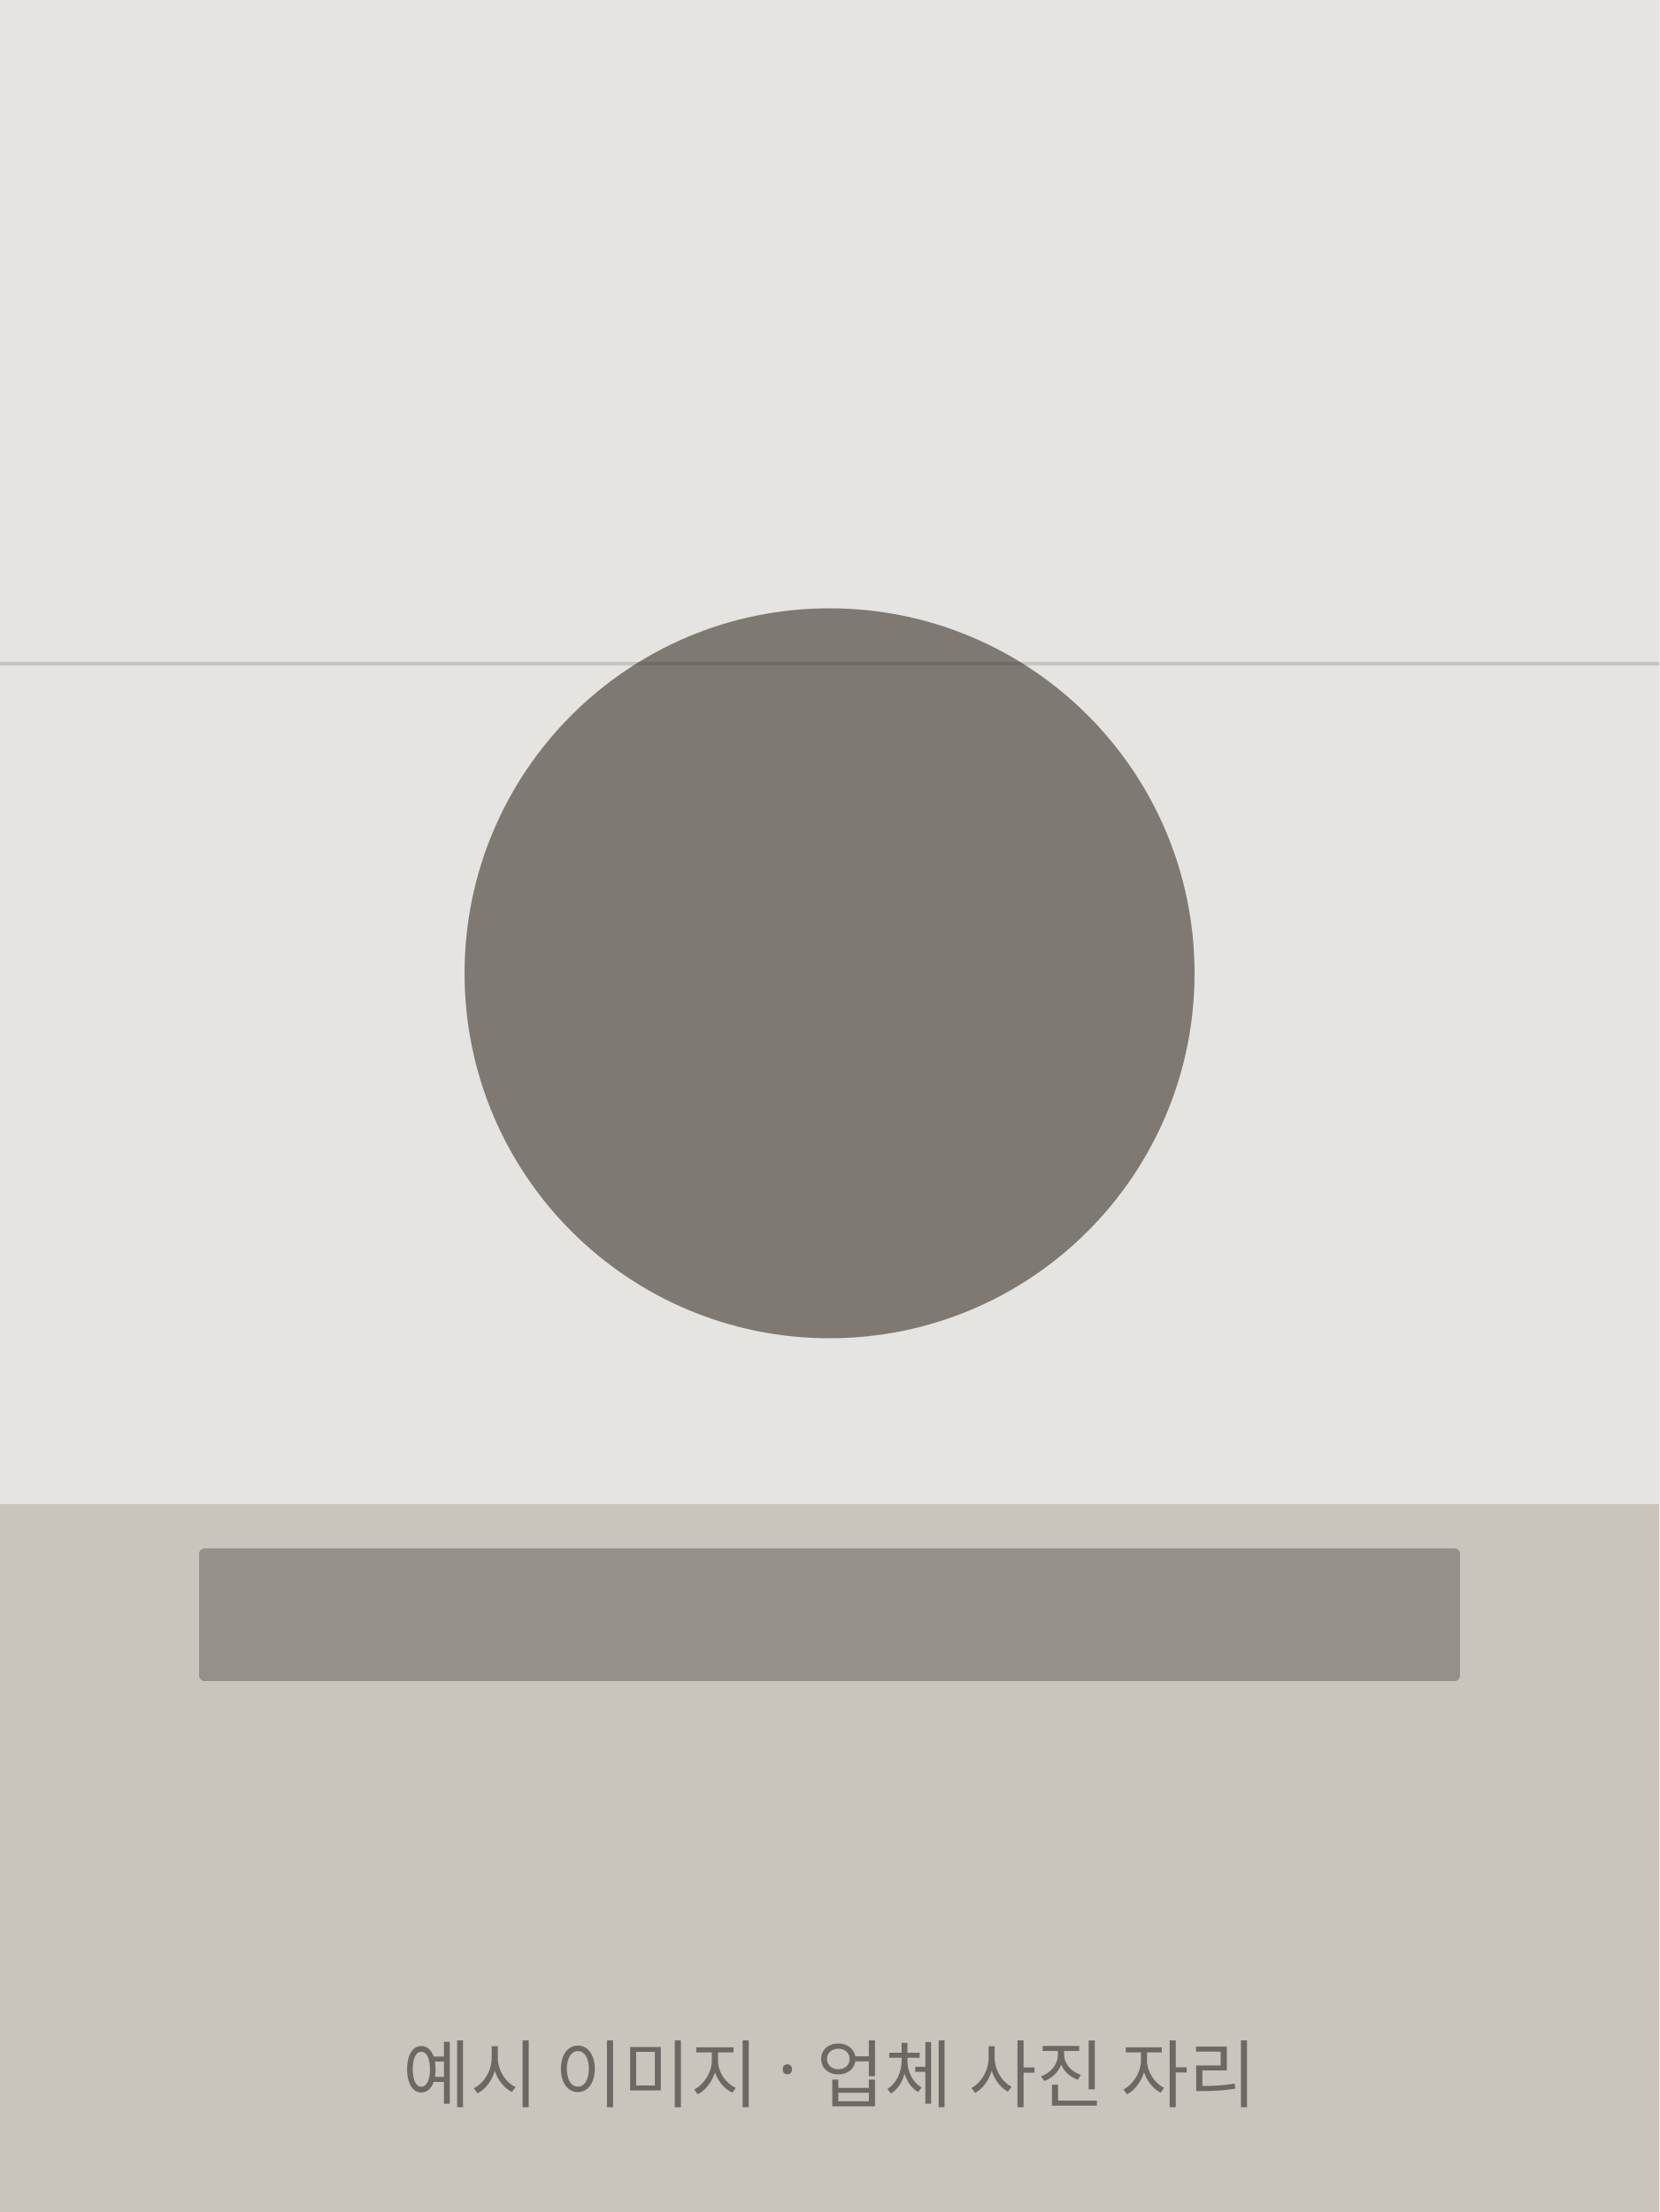
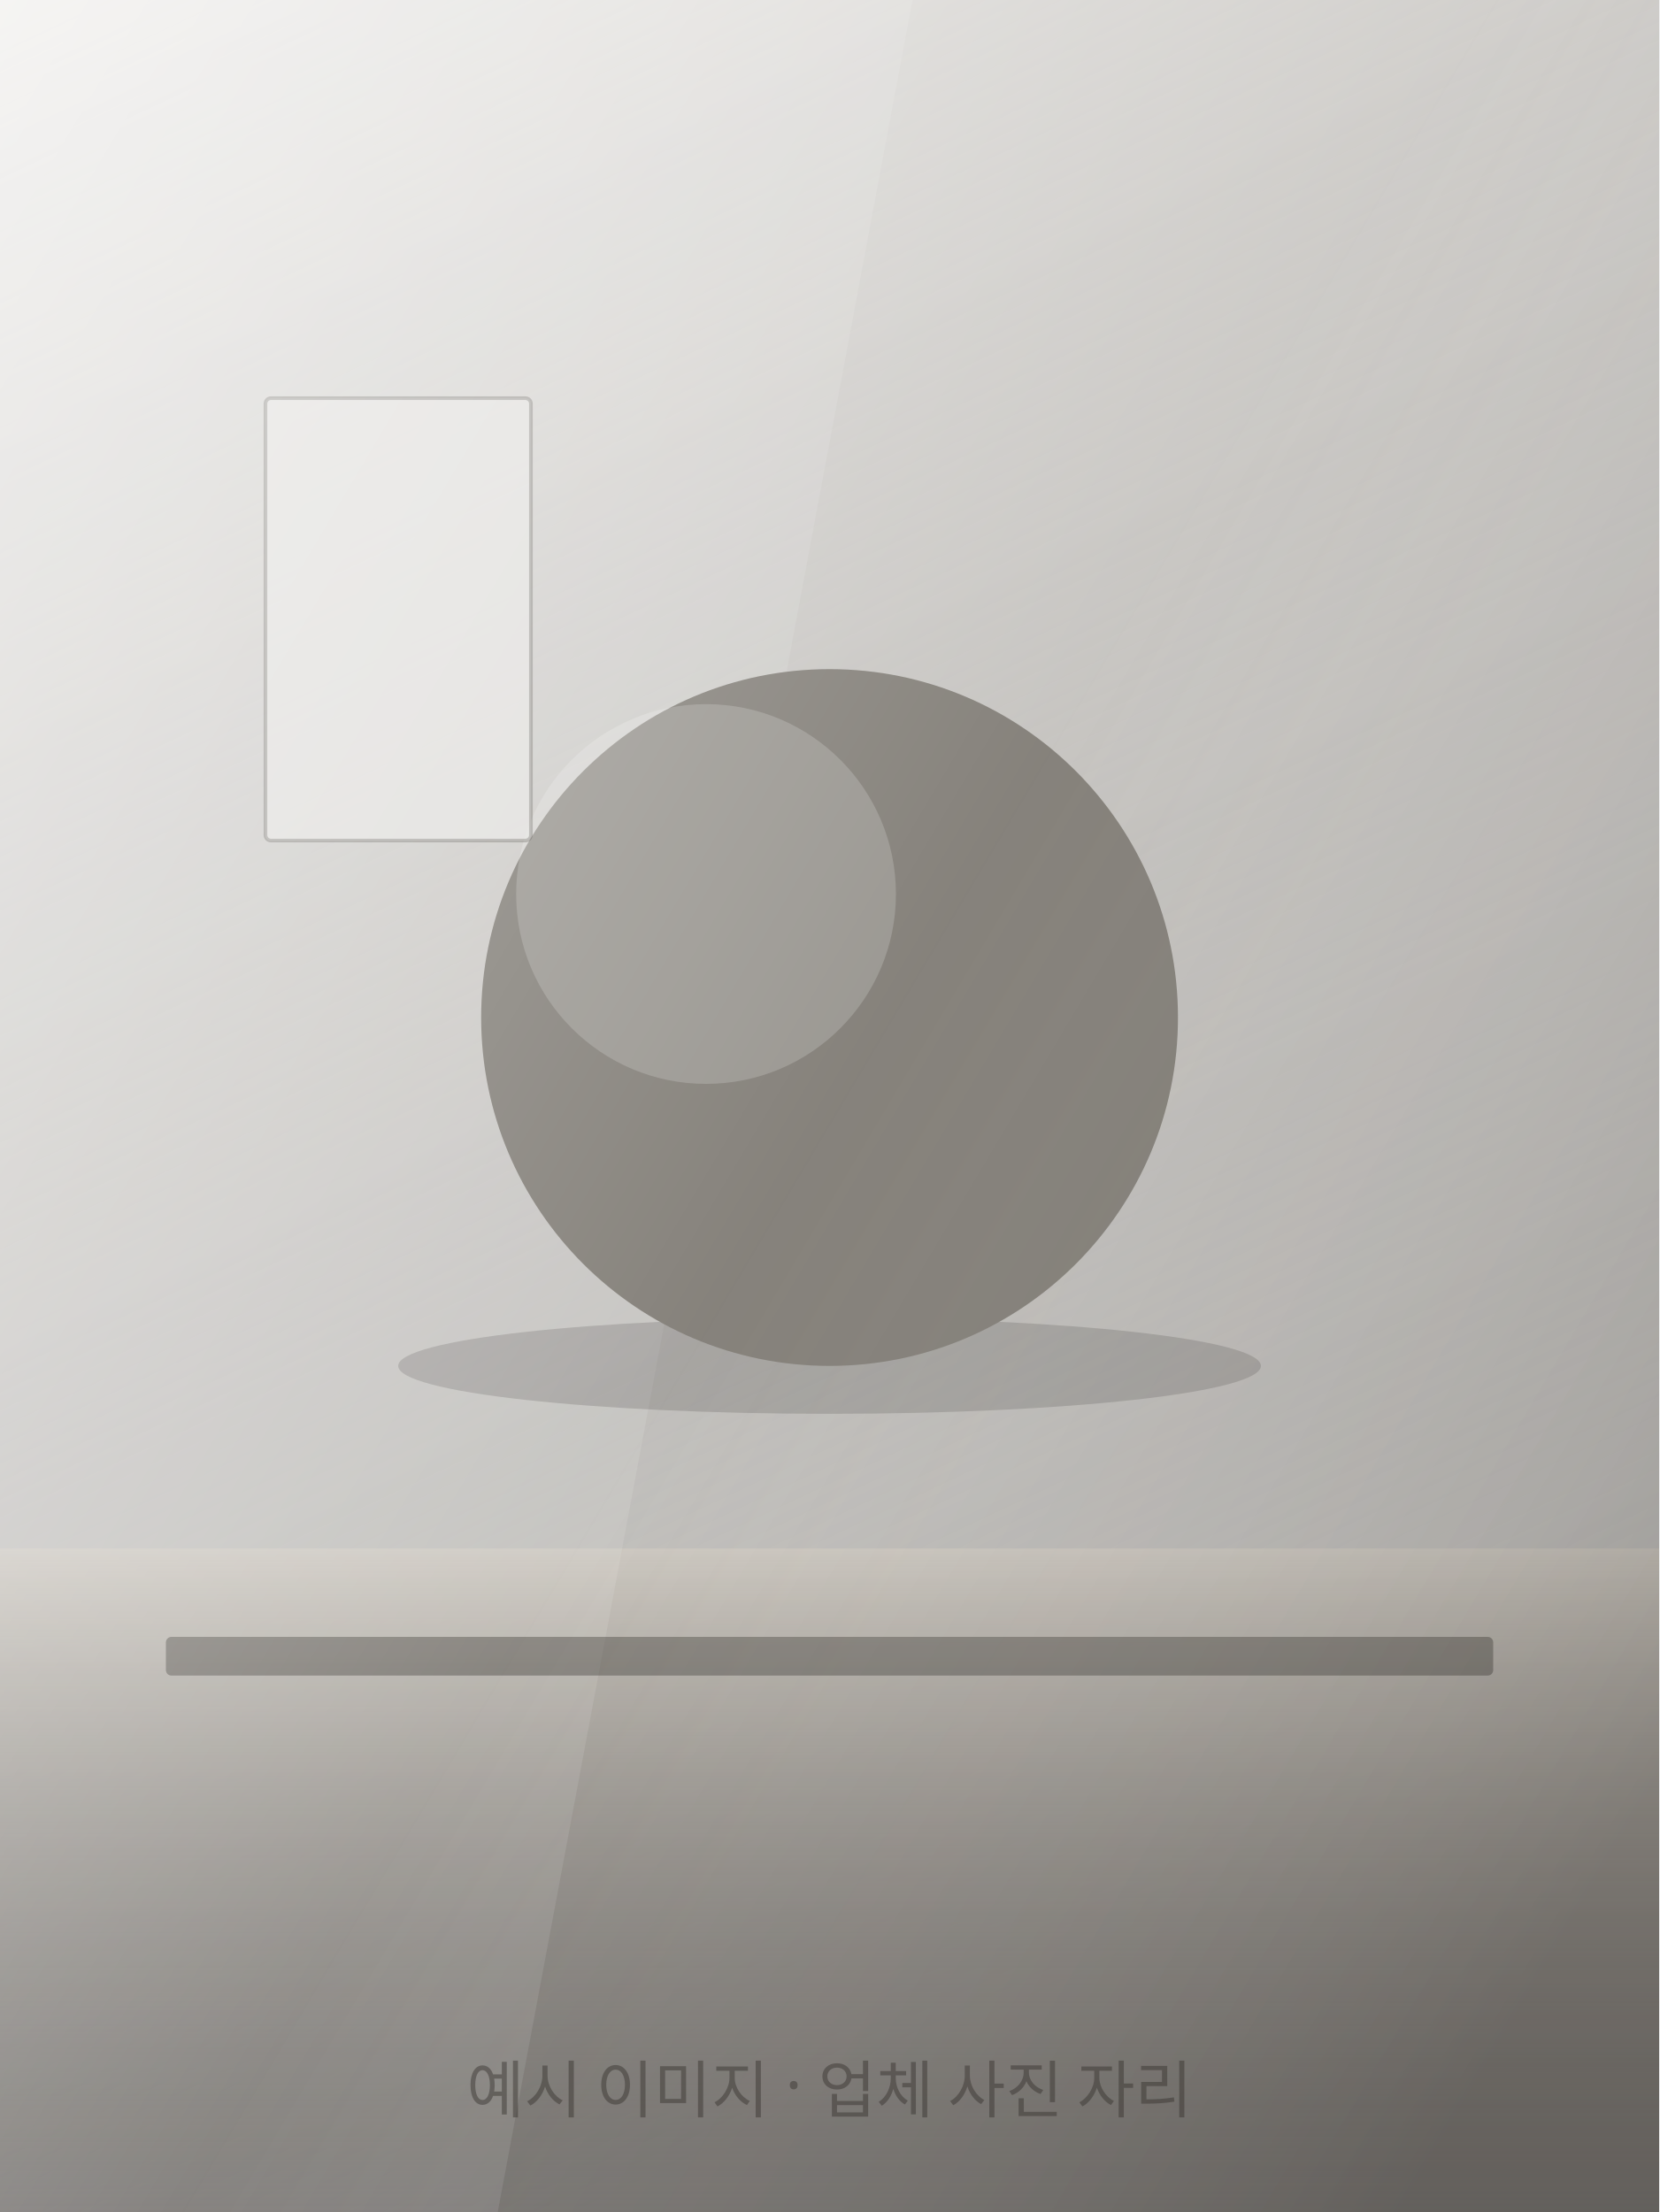
<svg xmlns="http://www.w3.org/2000/svg" viewBox="0 0 900 1200" width="900" height="1200" role="img" aria-label="예시 이미지 · 업체 사진 자리">
-   <rect width="900" height="1200" fill="#E6E4E1" />
-   <rect y="816" width="900" height="384" fill="#C9C4BC" />
-   <circle cx="450" cy="528" r="198" fill="#7E7A73" />
-   <rect x="108" y="840" width="684" height="72" rx="3" fill="#332F2B" opacity=".35" />
-   <line x1="0" y1="360" x2="900" y2="360" stroke="#332F2B" stroke-width="2" opacity=".18" />
-   <text x="450" y="1140" text-anchor="middle" font-family="sans-serif" font-size="40" fill="#332F2B" opacity=".62">예시 이미지 · 업체 사진 자리</text>
+   <defs>
+     <linearGradient id="wall1" x1="0" y1="0" x2="0.35" y2="1">
+       <stop offset="0" stop-color="#E6E4E1" />
+       <stop offset="1" stop-color="#7E7A73" stop-opacity=".45" />
+     </linearGradient>
+     <linearGradient id="floor1" x1="0" y1="0" x2="0" y2="1">
+       <stop offset="0" stop-color="#C9C4BC" />
+       <stop offset="1" stop-color="#332F2B" stop-opacity=".55" />
+     </linearGradient>
+     <linearGradient id="light1" x1="0" y1="0" x2="1" y2="0.8">
+       <stop offset="0" stop-color="#ffffff" stop-opacity=".55" />
+       <stop offset=".55" stop-color="#ffffff" stop-opacity=".06" />
+       <stop offset="1" stop-color="#332F2B" stop-opacity=".22" />
+     </linearGradient>
+     <linearGradient id="glass1" x1="0" y1="0" x2="0.6" y2="1">
+       <stop offset="0" stop-color="#ffffff" stop-opacity=".92" />
+       <stop offset="1" stop-color="#E6E4E1" stop-opacity=".6" />
+     </linearGradient>
+     <radialGradient id="lamp1" cx=".5" cy=".5" r=".5">
+       <stop offset="0" stop-color="#ffe9c4" stop-opacity=".95" />
+       <stop offset="1" stop-color="#ffe9c4" stop-opacity="0" />
+     </radialGradient>
+   </defs>
+   <rect width="900" height="1200" fill="url(#wall1)" />
+   <rect y="840" width="900" height="360" fill="url(#floor1)" />
+   <polygon points="0,0 495,0 270,1200 0,1200" fill="#fff" opacity=".10" />
+   <ellipse cx="450" cy="741" rx="234" ry="26" fill="#332F2B" opacity=".20" />
+   <circle cx="450" cy="552" r="189" fill="#7E7A73" />
+   <circle cx="383" cy="485" r="103" fill="#fff" opacity=".18" />
+   <rect x="90" y="888" width="720" height="21" rx="3" fill="#332F2B" opacity=".40" />
+   <rect x="144" y="216" width="144" height="240" rx="3" fill="#E6E4E1" opacity=".75" />
+   <rect x="144" y="216" width="144" height="240" rx="3" fill="none" stroke="#332F2B" stroke-opacity=".30" stroke-width="2" />
+   <rect width="900" height="1200" fill="url(#light1)" />
+   <text x="450" y="1146" text-anchor="middle" font-family="sans-serif" font-size="34" fill="#332F2B" opacity=".45">예시 이미지 · 업체 사진 자리</text>
</svg>
